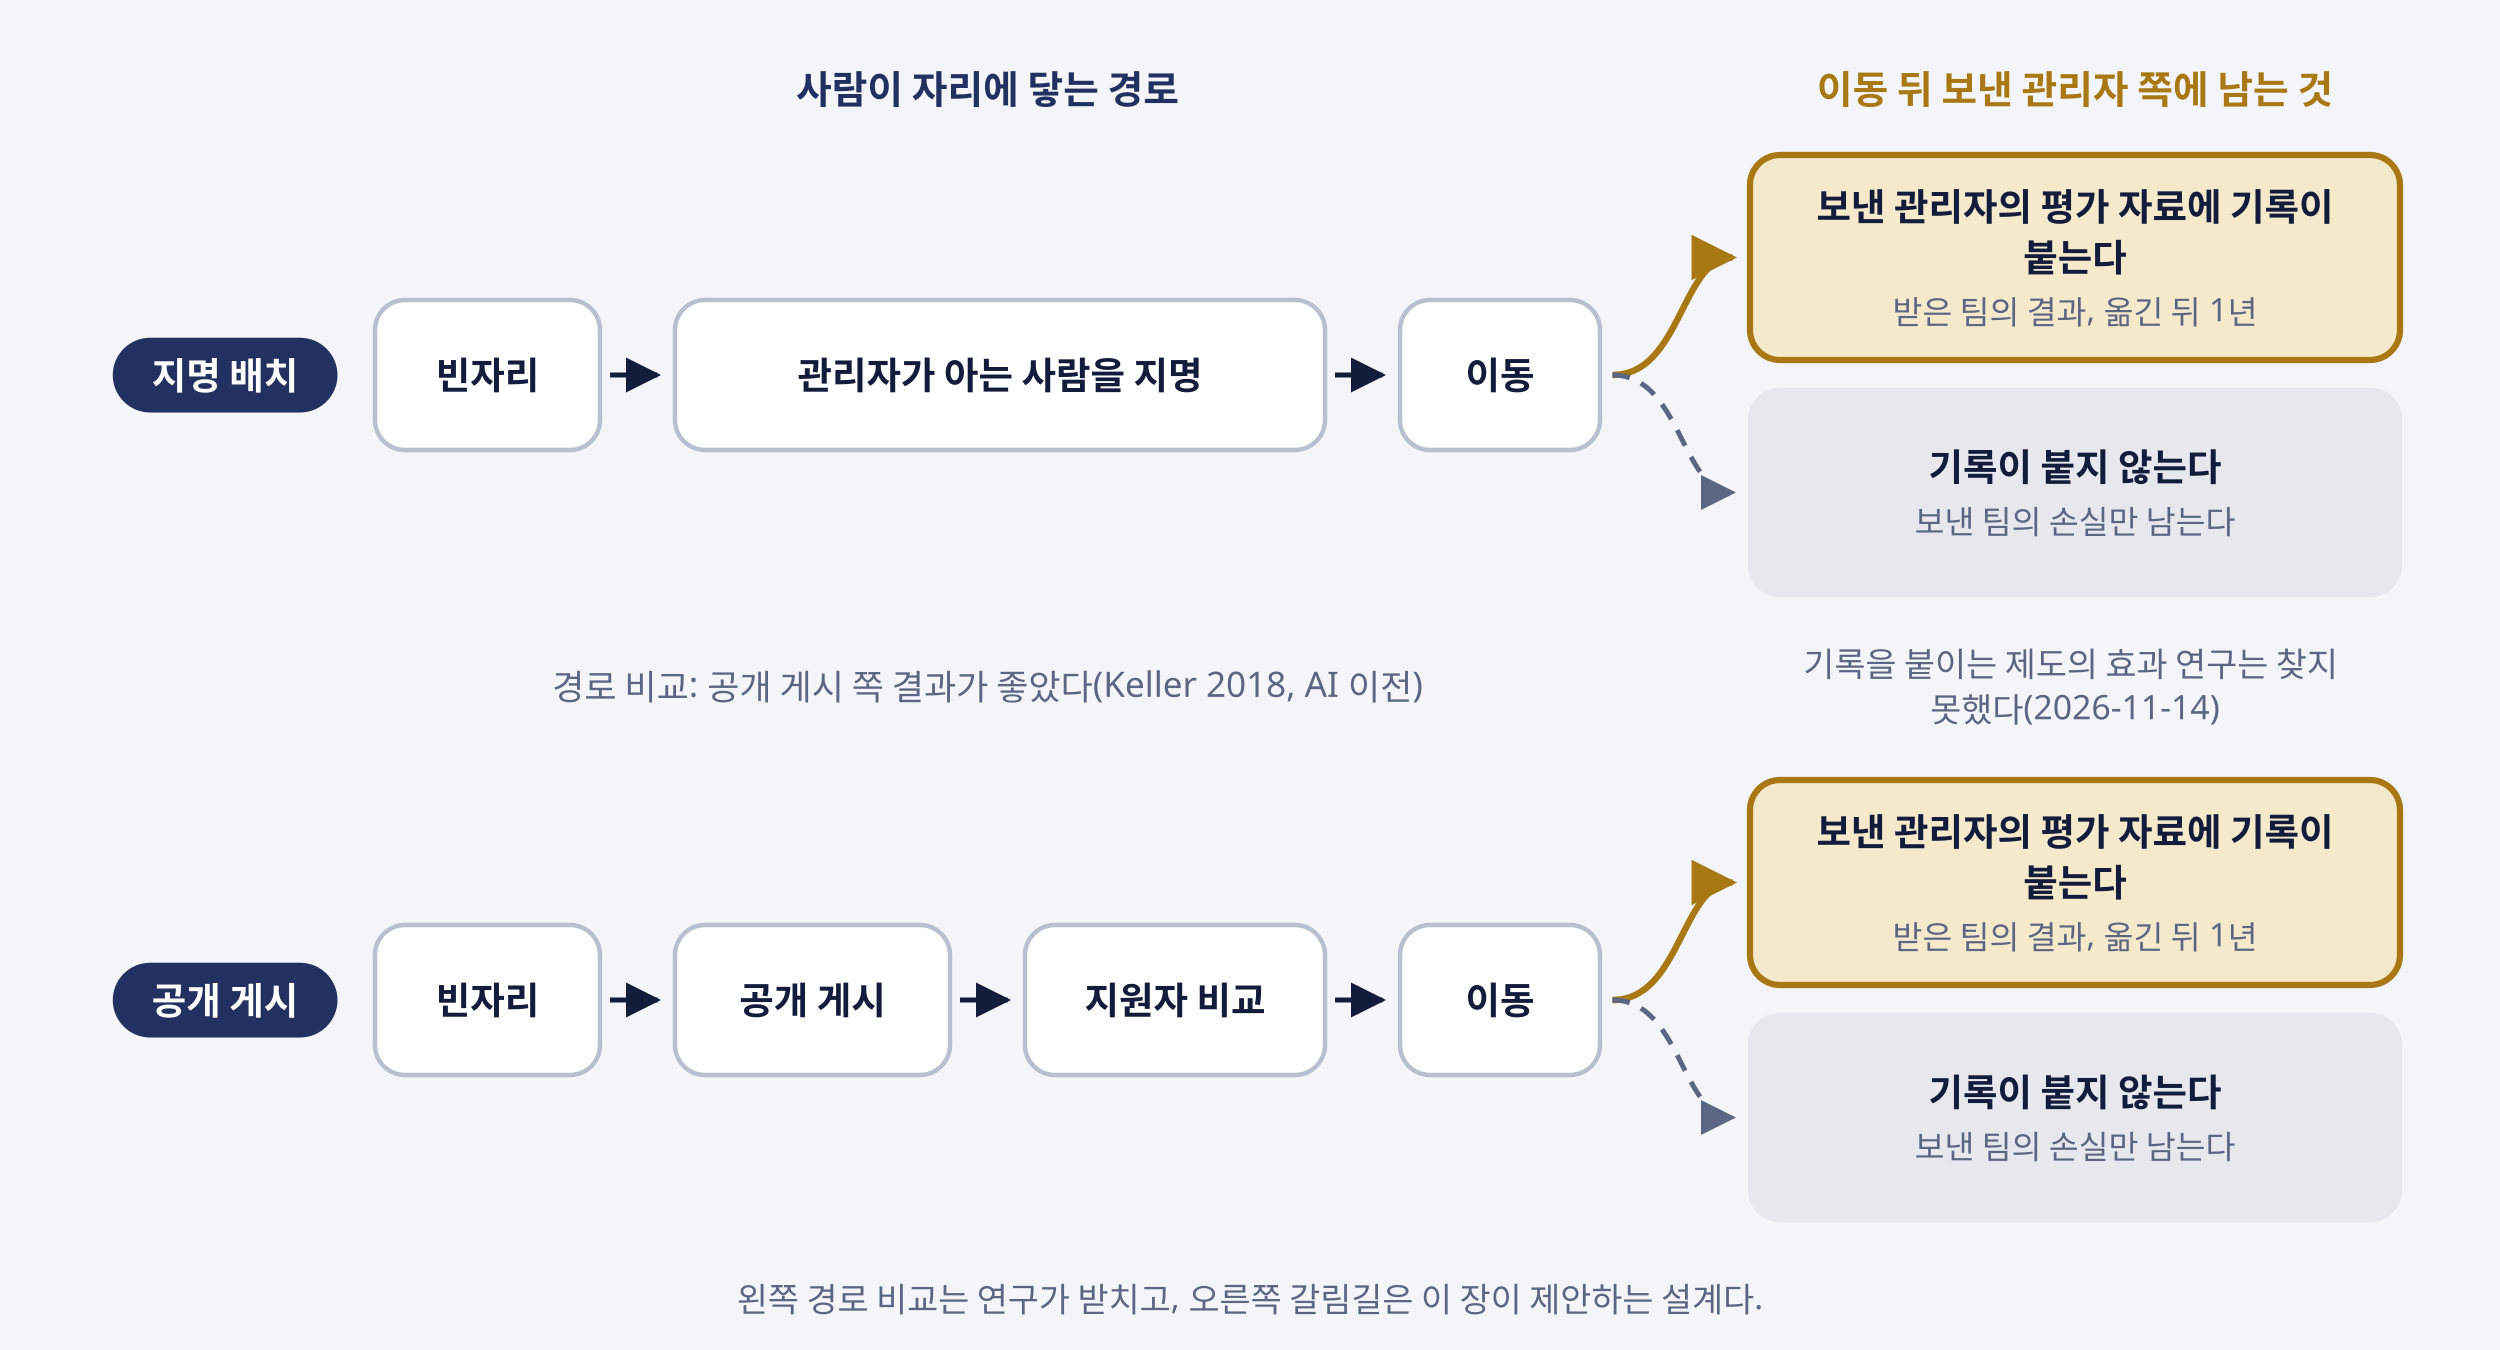
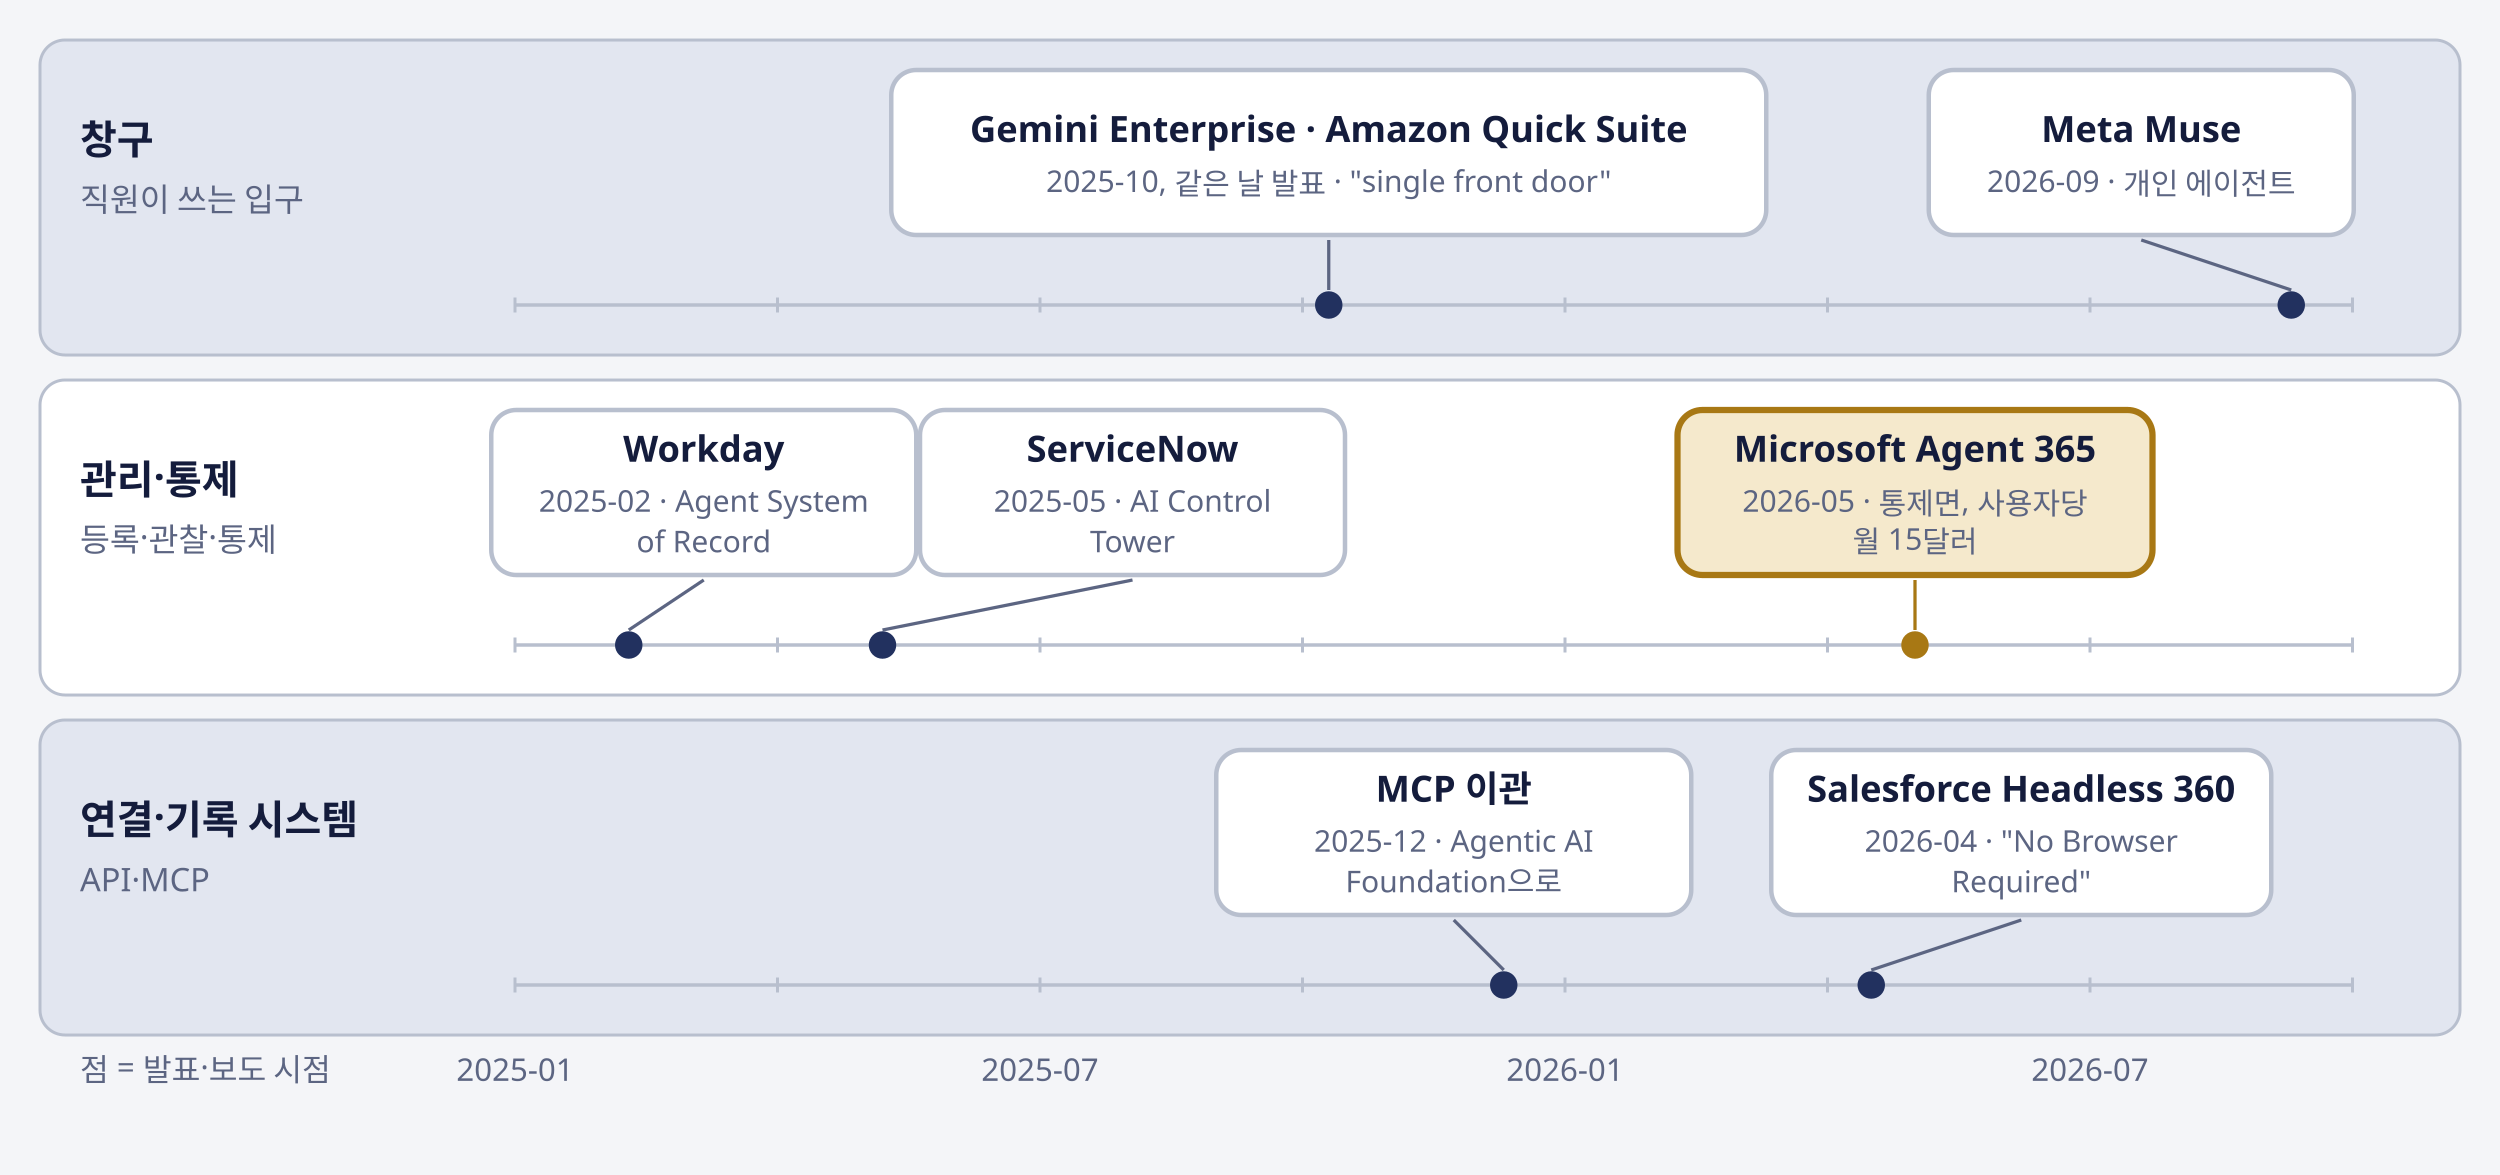
- <svg xmlns="http://www.w3.org/2000/svg" viewBox="0 0 1000 540" role="img" aria-label="지명 배치 경로와 공개 게시 경로, 그리고 보낸 관리자의 평가 자료" font-family="Pretendard,'Apple SD Gothic Neo','Noto Sans KR',sans-serif">
+ <svg xmlns="http://www.w3.org/2000/svg" viewBox="0 0 1000 470" role="img" aria-label="창구·통제면·연결 규격의 발표 연표 (2025-02 ~ 2026-09)" font-family="Pretendard,'Apple SD Gothic Neo','Noto Sans KR',sans-serif">
  <defs>
    <marker id="mi" viewBox="0 0 10 10" refX="9" refY="5" markerWidth="7" markerHeight="7" orient="auto-start-reverse">
      <path d="M0,0L10,5L0,10z" fill="#141C3C" />
    </marker>
    <marker id="mc" viewBox="0 0 10 10" refX="9" refY="5" markerWidth="8" markerHeight="8" orient="auto-start-reverse">
      <path d="M0,0L10,5L0,10z" fill="#A87814" />
    </marker>
  </defs>
-   <rect width="1000" height="540" fill="#F4F5F8" />
-   <text fill="#22315F" font-size="15.5" font-weight="700" text-anchor="middle" dominant-baseline="middle">
-     <tspan x="395.0" y="36.0">사람이 자리에 닿는 경로</tspan>
+   <rect width="1000" height="470" fill="#F4F5F8" />
+   <rect x="16.0" y="16.0" width="968.0" height="126.0" rx="10" fill="#E2E6F0" stroke="#B8BFCE" stroke-width="1.2" />
+   <text fill="#141C3C" font-size="16" font-weight="700" text-anchor="start" dominant-baseline="middle">
+     <tspan x="32.0" y="56.0">창구</tspan>
  </text>
-   <text fill="#A87814" font-size="15.5" font-weight="700" text-anchor="middle" dominant-baseline="middle">
-     <tspan x="830.0" y="36.0">이동 뒤 보낸 관리자 쪽에 남는 것</tspan>
+   <text fill="#5C6582" font-size="13" font-weight="400" text-anchor="start" dominant-baseline="middle">
+     <tspan x="32.0" y="80.0">직원이 쓰는 입구</tspan>
  </text>
-   <rect x="45.8" y="135.8" width="88.5" height="28.5" rx="14.25" fill="#22315F" stroke="#22315F" stroke-width="1.4" />
-   <text fill="#FFFFFF" font-size="15" font-weight="700" text-anchor="middle" dominant-baseline="middle">
-     <tspan x="90.0" y="150.5">지명 배치</tspan>
+   <line x1="206" y1="122" x2="941" y2="122" stroke="#B8BFCE" stroke-width="1.4" />
+   <line x1="206" y1="119" x2="206" y2="125" stroke="#B8BFCE" stroke-width="1.2" />
+   <line x1="311" y1="119" x2="311" y2="125" stroke="#B8BFCE" stroke-width="1.2" />
+   <line x1="416" y1="119" x2="416" y2="125" stroke="#B8BFCE" stroke-width="1.2" />
+   <line x1="521" y1="119" x2="521" y2="125" stroke="#B8BFCE" stroke-width="1.2" />
+   <line x1="626" y1="119" x2="626" y2="125" stroke="#B8BFCE" stroke-width="1.2" />
+   <line x1="731" y1="119" x2="731" y2="125" stroke="#B8BFCE" stroke-width="1.2" />
+   <line x1="836" y1="119" x2="836" y2="125" stroke="#B8BFCE" stroke-width="1.2" />
+   <line x1="941" y1="119" x2="941" y2="125" stroke="#B8BFCE" stroke-width="1.2" />
+   <rect x="356.5" y="28.0" width="350.0" height="66.0" rx="10" fill="#FFFFFF" stroke="#B8BFCE" stroke-width="1.8" />
+   <text x="531.5" y="56.8" fill="#141C3C" font-size="14.5" font-weight="700" text-anchor="middle">Gemini Enterprise · Amazon Quick Suite</text>
+   <text x="531.5" y="76.8" fill="#5C6582" font-size="12" font-weight="400" text-anchor="middle">2025-10, 같은 날 발표 · "single front door"</text>
+   <line x1="531.5" y1="96" x2="531.5" y2="116" stroke="#5C6582" stroke-width="1.3" />
+   <circle cx="531.5" cy="122" r="5.5" fill="#22315F" />
+   <rect x="771.5" y="28.0" width="170.0" height="66.0" rx="10" fill="#FFFFFF" stroke="#B8BFCE" stroke-width="1.8" />
+   <text x="856.5" y="56.8" fill="#141C3C" font-size="14.5" font-weight="700" text-anchor="middle">Meta Muse</text>
+   <text x="856.5" y="76.8" fill="#5C6582" font-size="12" font-weight="400" text-anchor="middle">2026-09 · 개인 에이전트</text>
+   <line x1="856.5" y1="96" x2="916.5" y2="116" stroke="#5C6582" stroke-width="1.3" />
+   <circle cx="916.5" cy="122" r="5.5" fill="#22315F" />
+   <rect x="16.0" y="152.0" width="968.0" height="126.0" rx="10" fill="#FFFFFF" stroke="#B8BFCE" stroke-width="1.2" />
+   <text fill="#141C3C" font-size="16" font-weight="700" text-anchor="start" dominant-baseline="middle">
+     <tspan x="32.0" y="192.0">관리·통제</tspan>
  </text>
-   <rect x="150.0" y="120.0" width="90.0" height="60.0" rx="12" fill="#FFFFFF" stroke="#B8BFCE" stroke-width="1.8" />
-   <text x="195.0" y="155.6" fill="#141C3C" font-size="15" font-weight="700" text-anchor="middle">빈자리</text>
-   <rect x="270.0" y="120.0" width="260.0" height="60.0" rx="12" fill="#FFFFFF" stroke="#B8BFCE" stroke-width="1.8" />
-   <text x="400.0" y="155.6" fill="#141C3C" font-size="15" font-weight="700" text-anchor="middle">관리자가 아는 사람을 지명</text>
-   <rect x="560.0" y="120.0" width="80.0" height="60.0" rx="12" fill="#FFFFFF" stroke="#B8BFCE" stroke-width="1.8" />
-   <text x="600.0" y="155.6" fill="#141C3C" font-size="15" font-weight="700" text-anchor="middle">이동</text>
-   <defs>
-     <marker id="m0x" viewBox="0 0 10 10" refX="9" refY="5" markerWidth="7" markerHeight="7" orient="auto-start-reverse">
-       <path d="M0,0L10,5L0,10z" fill="#141C3C" />
-     </marker>
-   </defs>
-   <path d="M244,150 L263,150" fill="none" stroke="#141C3C" stroke-width="2" marker-end="url(#m0x)" />
-   <path d="M534,150 L553,150" fill="none" stroke="#141C3C" stroke-width="2" marker-end="url(#m0x)" />
-   <rect x="700.0" y="62.0" width="260.0" height="82.0" rx="12" fill="#F5E9CC" stroke="#A87814" stroke-width="2.5" />
-   <text x="830.0" y="88.2" fill="#141C3C" font-size="15" font-weight="700" text-anchor="middle">보낸 관리자의 평가 자료에 기록이</text>
-   <text x="830.0" y="108.5" fill="#141C3C" font-size="15" font-weight="700" text-anchor="middle">붙는다</text>
-   <text x="830.0" y="129.6" fill="#5C6582" font-size="13" font-weight="400" text-anchor="middle">받은 팀의 결과, 옮긴 뒤 1년</text>
-   <rect x="700.0" y="156.0" width="260.0" height="82.0" rx="12" fill="#E6E8EE" stroke="#E6E8EE" stroke-width="1.8" />
-   <text x="830.0" y="192.3" fill="#141C3C" font-size="15" font-weight="700" text-anchor="middle">기록이 붙지 않는다</text>
-   <text x="830.0" y="213.5" fill="#5C6582" font-size="13" font-weight="400" text-anchor="middle">보낸 팀의 손실만 남는다</text>
-   <defs>
-     <marker id="m1x" viewBox="0 0 10 10" refX="9" refY="5" markerWidth="7" markerHeight="7" orient="auto-start-reverse">
-       <path d="M0,0L10,5L0,10z" fill="#A87814" />
-     </marker>
-   </defs>
-   <path d="M645,150 C672.5,150 672.5,103.0 693,103.0" fill="none" stroke="#A87814" stroke-width="2.6" marker-end="url(#m1x)" />
-   <defs>
-     <marker id="m2x" viewBox="0 0 10 10" refX="9" refY="5" markerWidth="7" markerHeight="7" orient="auto-start-reverse">
-       <path d="M0,0L10,5L0,10z" fill="#5C6582" />
-     </marker>
-   </defs>
-   <path d="M645,150 C672.5,150 672.5,197.0 693,197.0" fill="none" stroke="#5C6582" stroke-width="2" stroke-dasharray="7 5" marker-end="url(#m2x)" />
-   <rect x="45.8" y="385.8" width="88.5" height="28.5" rx="14.25" fill="#22315F" stroke="#22315F" stroke-width="1.4" />
-   <text fill="#FFFFFF" font-size="15" font-weight="700" text-anchor="middle" dominant-baseline="middle">
-     <tspan x="90.0" y="400.5">공개 게시</tspan>
+   <text fill="#5C6582" font-size="13" font-weight="400" text-anchor="start" dominant-baseline="middle">
+     <tspan x="32.0" y="216.0">등록·관찰·통제</tspan>
  </text>
-   <rect x="150.0" y="370.0" width="90.0" height="60.0" rx="12" fill="#FFFFFF" stroke="#B8BFCE" stroke-width="1.8" />
-   <text x="195.0" y="405.6" fill="#141C3C" font-size="15" font-weight="700" text-anchor="middle">빈자리</text>
-   <rect x="270.0" y="370.0" width="110.0" height="60.0" rx="12" fill="#FFFFFF" stroke="#B8BFCE" stroke-width="1.8" />
-   <text x="325.0" y="405.6" fill="#141C3C" font-size="15" font-weight="700" text-anchor="middle">공개 게시</text>
-   <rect x="410.0" y="370.0" width="120.0" height="60.0" rx="12" fill="#FFFFFF" stroke="#B8BFCE" stroke-width="1.8" />
-   <text x="470.0" y="405.6" fill="#141C3C" font-size="15" font-weight="700" text-anchor="middle">지원자 비교</text>
-   <rect x="560.0" y="370.0" width="80.0" height="60.0" rx="12" fill="#FFFFFF" stroke="#B8BFCE" stroke-width="1.8" />
-   <text x="600.0" y="405.6" fill="#141C3C" font-size="15" font-weight="700" text-anchor="middle">이동</text>
-   <path d="M244,400 L263,400" fill="none" stroke="#141C3C" stroke-width="2" marker-end="url(#m0x)" />
-   <path d="M384,400 L403,400" fill="none" stroke="#141C3C" stroke-width="2" marker-end="url(#m0x)" />
-   <path d="M534,400 L553,400" fill="none" stroke="#141C3C" stroke-width="2" marker-end="url(#m0x)" />
-   <rect x="700.0" y="312.0" width="260.0" height="82.0" rx="12" fill="#F5E9CC" stroke="#A87814" stroke-width="2.5" />
-   <text x="830.0" y="338.2" fill="#141C3C" font-size="15" font-weight="700" text-anchor="middle">보낸 관리자의 평가 자료에 기록이</text>
-   <text x="830.0" y="358.5" fill="#141C3C" font-size="15" font-weight="700" text-anchor="middle">붙는다</text>
-   <text x="830.0" y="379.6" fill="#5C6582" font-size="13" font-weight="400" text-anchor="middle">받은 팀의 결과, 옮긴 뒤 1년</text>
-   <rect x="700.0" y="406.0" width="260.0" height="82.0" rx="12" fill="#E6E8EE" stroke="#E6E8EE" stroke-width="1.8" />
-   <text x="830.0" y="442.4" fill="#141C3C" font-size="15" font-weight="700" text-anchor="middle">기록이 붙지 않는다</text>
-   <text x="830.0" y="463.5" fill="#5C6582" font-size="13" font-weight="400" text-anchor="middle">보낸 팀의 손실만 남는다</text>
-   <path d="M645,400 C672.5,400 672.5,353.0 693,353.0" fill="none" stroke="#A87814" stroke-width="2.6" marker-end="url(#m1x)" />
-   <path d="M645,400 C672.5,400 672.5,447.0 693,447.0" fill="none" stroke="#5C6582" stroke-width="2" stroke-dasharray="7 5" marker-end="url(#m2x)" />
-   <text fill="#5C6582" font-size="14" font-weight="400" text-anchor="middle" dominant-baseline="middle">
-     <tspan x="395.0" y="275.0">경로 비교: 공개 게시 쪽 결과가 좋았다(Keller 2018, AI 이전)</tspan>
+   <line x1="206" y1="258" x2="941" y2="258" stroke="#B8BFCE" stroke-width="1.4" />
+   <line x1="206" y1="255" x2="206" y2="261" stroke="#B8BFCE" stroke-width="1.2" />
+   <line x1="311" y1="255" x2="311" y2="261" stroke="#B8BFCE" stroke-width="1.2" />
+   <line x1="416" y1="255" x2="416" y2="261" stroke="#B8BFCE" stroke-width="1.2" />
+   <line x1="521" y1="255" x2="521" y2="261" stroke="#B8BFCE" stroke-width="1.2" />
+   <line x1="626" y1="255" x2="626" y2="261" stroke="#B8BFCE" stroke-width="1.2" />
+   <line x1="731" y1="255" x2="731" y2="261" stroke="#B8BFCE" stroke-width="1.2" />
+   <line x1="836" y1="255" x2="836" y2="261" stroke="#B8BFCE" stroke-width="1.2" />
+   <line x1="941" y1="255" x2="941" y2="261" stroke="#B8BFCE" stroke-width="1.2" />
+   <rect x="196.5" y="164.0" width="170.0" height="66.0" rx="10" fill="#FFFFFF" stroke="#B8BFCE" stroke-width="1.8" />
+   <text x="281.5" y="184.7" fill="#141C3C" font-size="14.5" font-weight="700" text-anchor="middle">Workday</text>
+   <text x="281.5" y="204.7" fill="#5C6582" font-size="12" font-weight="400" text-anchor="middle">2025-02 · Agent System</text>
+   <text x="281.5" y="220.9" fill="#5C6582" font-size="12" font-weight="400" text-anchor="middle">of Record</text>
+   <line x1="281.5" y1="232" x2="251.5" y2="252" stroke="#5C6582" stroke-width="1.3" />
+   <circle cx="251.5" cy="258" r="5.5" fill="#22315F" />
+   <rect x="368.0" y="164.0" width="170.0" height="66.0" rx="10" fill="#FFFFFF" stroke="#B8BFCE" stroke-width="1.8" />
+   <text x="453.0" y="184.7" fill="#141C3C" font-size="14.5" font-weight="700" text-anchor="middle">ServiceNow</text>
+   <text x="453.0" y="204.7" fill="#5C6582" font-size="12" font-weight="400" text-anchor="middle">2025-05 · AI Control</text>
+   <text x="453.0" y="220.9" fill="#5C6582" font-size="12" font-weight="400" text-anchor="middle">Tower</text>
+   <line x1="453.0" y1="232" x2="353.0" y2="252" stroke="#5C6582" stroke-width="1.3" />
+   <circle cx="353.0" cy="258" r="5.5" fill="#22315F" />
+   <rect x="671.0" y="164.0" width="190.0" height="66.0" rx="10" fill="#F5E9CC" stroke="#A87814" stroke-width="2.5" />
+   <text x="766.0" y="184.7" fill="#141C3C" font-size="14.5" font-weight="700" text-anchor="middle">Microsoft Agent 365</text>
+   <text x="766.0" y="204.7" fill="#5C6582" font-size="12" font-weight="400" text-anchor="middle">2026-05 · 통제면, 사용자당</text>
+   <text x="766.0" y="220.9" fill="#5C6582" font-size="12" font-weight="400" text-anchor="middle">월 15달러</text>
+   <line x1="766" y1="232" x2="766" y2="252" stroke="#A87814" stroke-width="1.3" />
+   <circle cx="766" cy="258" r="5.5" fill="#A87814" />
+   <rect x="16.0" y="288.0" width="968.0" height="126.0" rx="10" fill="#E2E6F0" stroke="#B8BFCE" stroke-width="1.2" />
+   <text fill="#141C3C" font-size="16" font-weight="700" text-anchor="start" dominant-baseline="middle">
+     <tspan x="32.0" y="328.0">연결·기록 시스템</tspan>
  </text>
-   <text fill="#5C6582" font-size="13.5" font-weight="400" text-anchor="middle" dominant-baseline="middle">
-     <tspan x="830.0" y="265.9">기록을 붙이는 제도의 효과 연구는 찾지</tspan>
-     <tspan x="830.0" y="284.1">못했다(2026-11-14)</tspan>
+   <text fill="#5C6582" font-size="13" font-weight="400" text-anchor="start" dominant-baseline="middle">
+     <tspan x="32.0" y="352.0">API·MCP</tspan>
  </text>
-   <text fill="#5C6582" font-size="13.5" font-weight="400" text-anchor="middle" dominant-baseline="middle">
-     <tspan x="500.0" y="520.0">왼쪽 경로 비교는 연구가 받치고, 오른쪽 갈림길은 이 장이 제안하는 설계다.</tspan>
+   <line x1="206" y1="394" x2="941" y2="394" stroke="#B8BFCE" stroke-width="1.4" />
+   <line x1="206" y1="391" x2="206" y2="397" stroke="#B8BFCE" stroke-width="1.2" />
+   <line x1="311" y1="391" x2="311" y2="397" stroke="#B8BFCE" stroke-width="1.2" />
+   <line x1="416" y1="391" x2="416" y2="397" stroke="#B8BFCE" stroke-width="1.2" />
+   <line x1="521" y1="391" x2="521" y2="397" stroke="#B8BFCE" stroke-width="1.2" />
+   <line x1="626" y1="391" x2="626" y2="397" stroke="#B8BFCE" stroke-width="1.2" />
+   <line x1="731" y1="391" x2="731" y2="397" stroke="#B8BFCE" stroke-width="1.2" />
+   <line x1="836" y1="391" x2="836" y2="397" stroke="#B8BFCE" stroke-width="1.2" />
+   <line x1="941" y1="391" x2="941" y2="397" stroke="#B8BFCE" stroke-width="1.2" />
+   <rect x="486.5" y="300.0" width="190.0" height="66.0" rx="10" fill="#FFFFFF" stroke="#B8BFCE" stroke-width="1.8" />
+   <text x="581.5" y="320.7" fill="#141C3C" font-size="14.5" font-weight="700" text-anchor="middle">MCP 이관</text>
+   <text x="581.5" y="340.7" fill="#5C6582" font-size="12" font-weight="400" text-anchor="middle">2025-12 · Agentic AI</text>
+   <text x="581.5" y="356.9" fill="#5C6582" font-size="12" font-weight="400" text-anchor="middle">Foundation으로</text>
+   <line x1="581.5" y1="368" x2="601.5" y2="388" stroke="#5C6582" stroke-width="1.3" />
+   <circle cx="601.5" cy="394" r="5.5" fill="#22315F" />
+   <rect x="708.5" y="300.0" width="200.0" height="66.0" rx="10" fill="#FFFFFF" stroke="#B8BFCE" stroke-width="1.8" />
+   <text x="808.5" y="320.7" fill="#141C3C" font-size="14.5" font-weight="700" text-anchor="middle">Salesforce Headless 360</text>
+   <text x="808.5" y="340.7" fill="#5C6582" font-size="12" font-weight="400" text-anchor="middle">2026-04 · "No Browser</text>
+   <text x="808.5" y="356.9" fill="#5C6582" font-size="12" font-weight="400" text-anchor="middle">Required"</text>
+   <line x1="808.5" y1="368" x2="748.5" y2="388" stroke="#5C6582" stroke-width="1.3" />
+   <circle cx="748.5" cy="394" r="5.5" fill="#22315F" />
+   <text fill="#5C6582" font-size="12.5" font-weight="400" text-anchor="middle" dominant-baseline="middle">
+     <tspan x="206.0" y="428.0">2025-01</tspan>
+   </text>
+   <text fill="#5C6582" font-size="12.5" font-weight="400" text-anchor="middle" dominant-baseline="middle">
+     <tspan x="416.0" y="428.0">2025-07</tspan>
+   </text>
+   <text fill="#5C6582" font-size="12.5" font-weight="400" text-anchor="middle" dominant-baseline="middle">
+     <tspan x="626.0" y="428.0">2026-01</tspan>
+   </text>
+   <text fill="#5C6582" font-size="12.5" font-weight="400" text-anchor="middle" dominant-baseline="middle">
+     <tspan x="836.0" y="428.0">2026-07</tspan>
+   </text>
+   <text fill="#5C6582" font-size="12.5" font-weight="400" text-anchor="start" dominant-baseline="middle">
+     <tspan x="32.0" y="428.0">점 = 발표·보도 시점</tspan>
  </text>
</svg>
